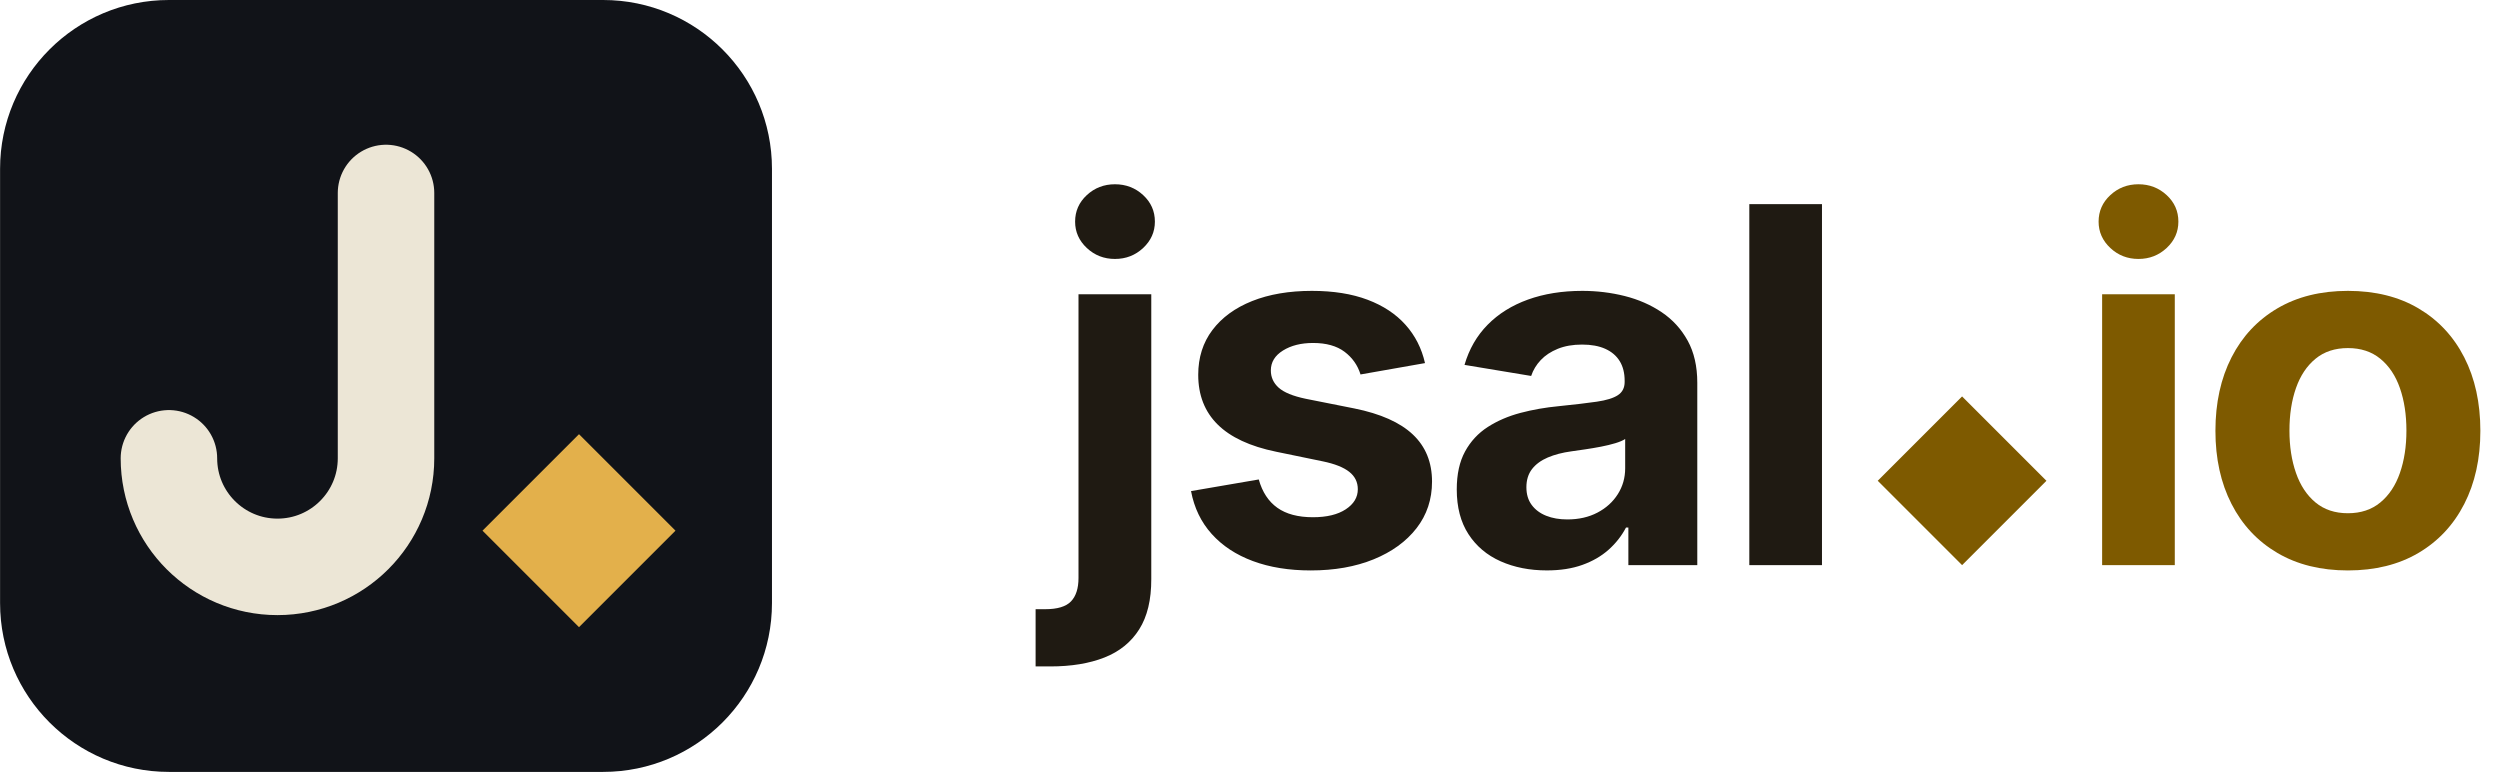
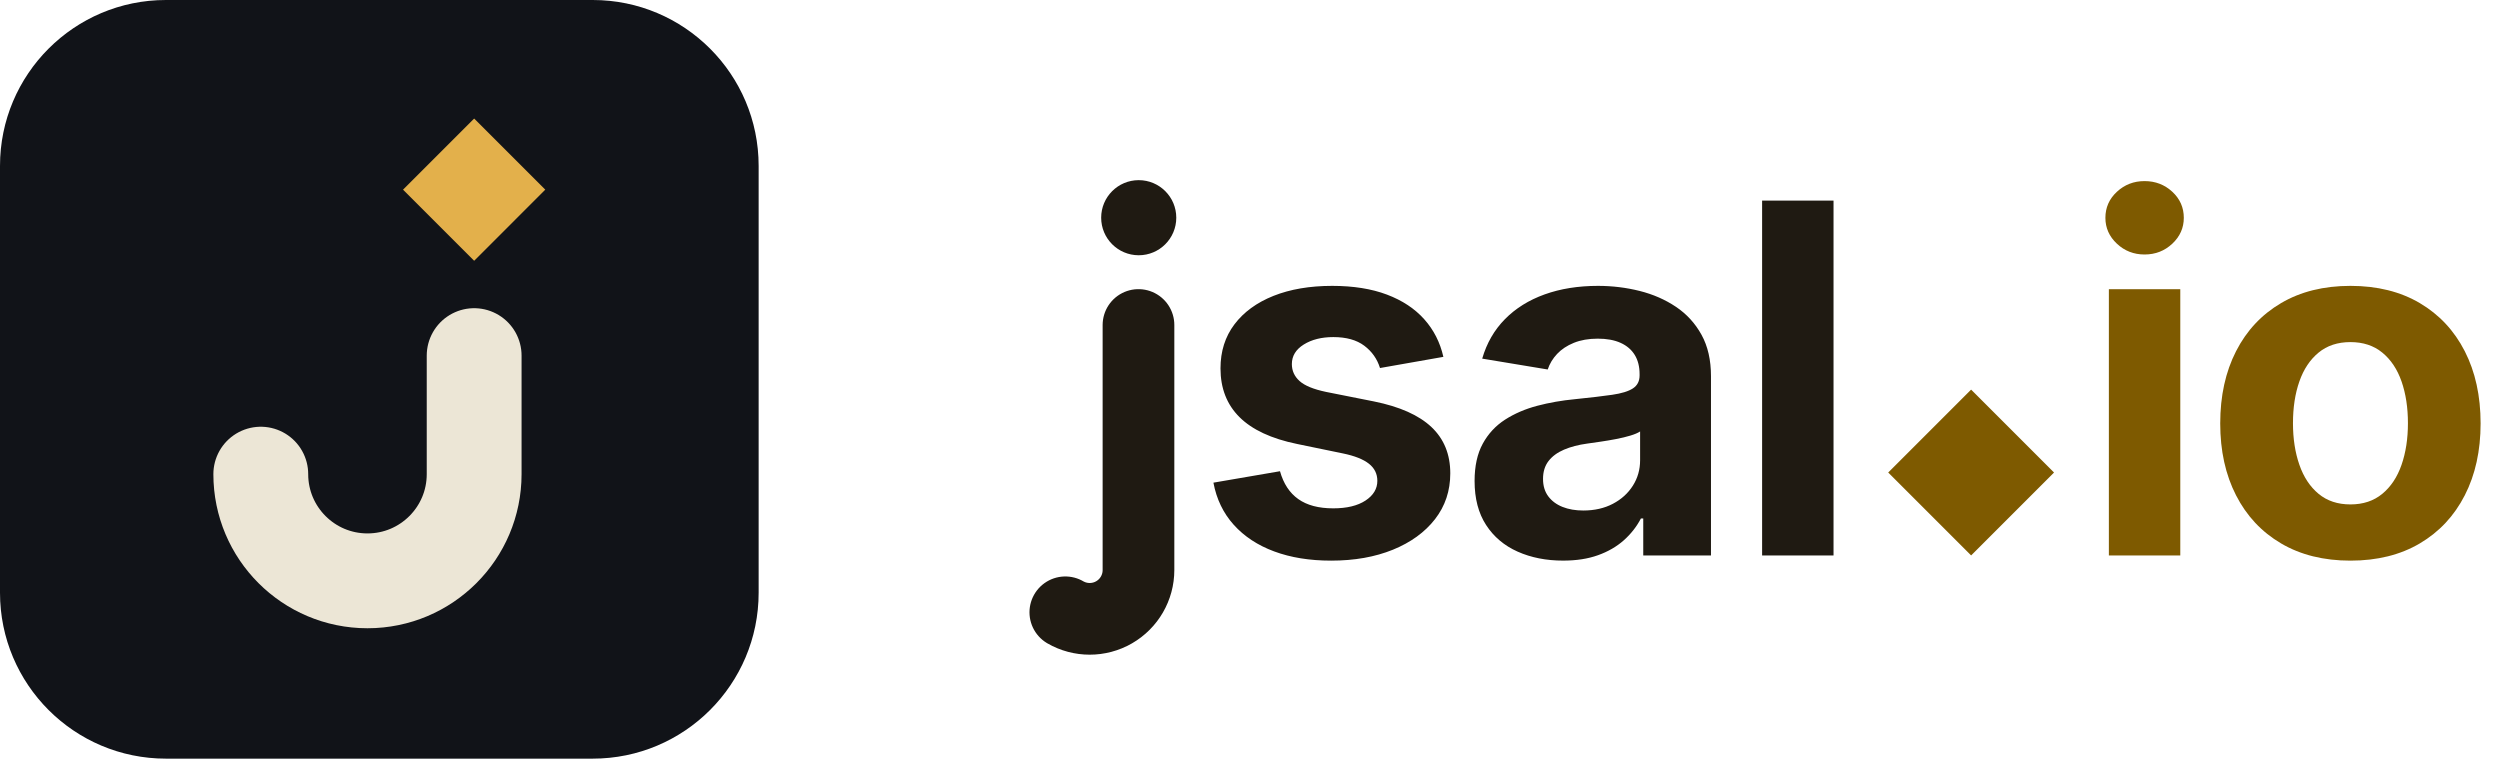
- <svg xmlns="http://www.w3.org/2000/svg" viewBox="0 0 90.68 28" width="181.37" height="56">
+ <svg xmlns="http://www.w3.org/2000/svg" viewBox="0 0 92.27 28" width="184.54" height="56">
  <g transform="scale(.875)">
    <rect width="32" height="32" rx="7" fill="#111318" />
-     <path d="M16 8V19a4.5 4.5 0 0 1-9 0" fill="none" stroke="#ece6d6" stroke-width="4" stroke-linecap="round" />
-     <path d="M24 18l4 4-4 4-4-4z" fill="#e3b04b" />
+     <path d="M20 15V20a4.5 4.5 0 0 1-9 0" fill="none" stroke="#ece6d6" stroke-width="4" stroke-linecap="round" />
+     <path d="M20 5l3 3-3 3-3-3z" fill="#e3b04b" />
  </g>
-   <path d="M39.119 10.674H41.759V21.004Q41.763 22.13 41.321 22.829Q40.88 23.528 40.058 23.851Q39.236 24.174 38.097 24.174H37.563V22.098H37.914Q38.576 22.098 38.848 21.814Q39.119 21.529 39.119 20.966ZM40.441 9.393Q39.845 9.393 39.42 8.995Q38.996 8.597 38.996 8.04Q38.996 7.471 39.42 7.078Q39.845 6.684 40.441 6.684Q41.039 6.684 41.464 7.077Q41.89 7.47 41.89 8.039Q41.89 8.597 41.464 8.995Q41.039 9.393 40.441 9.393Z M47.545 20.692Q46.359 20.692 45.444 20.352Q44.53 20.013 43.951 19.369Q43.372 18.725 43.201 17.814L45.658 17.392Q45.85 18.078 46.333 18.42Q46.815 18.762 47.623 18.762Q48.376 18.762 48.813 18.475Q49.251 18.187 49.251 17.747Q49.251 17.36 48.94 17.115Q48.629 16.869 47.981 16.735L46.289 16.386Q44.867 16.094 44.165 15.397Q43.462 14.7 43.462 13.596Q43.462 12.653 43.977 11.971Q44.492 11.29 45.418 10.92Q46.345 10.551 47.585 10.551Q48.752 10.551 49.605 10.873Q50.457 11.195 50.981 11.782Q51.506 12.368 51.688 13.171L49.349 13.583Q49.194 13.08 48.769 12.76Q48.344 12.441 47.627 12.441Q46.976 12.441 46.536 12.715Q46.096 12.989 46.096 13.438Q46.096 13.807 46.38 14.063Q46.664 14.319 47.36 14.465L49.125 14.816Q50.551 15.104 51.247 15.761Q51.943 16.417 51.943 17.47Q51.943 18.436 51.38 19.161Q50.816 19.885 49.825 20.289Q48.834 20.692 47.545 20.692Z M56.108 20.691Q55.172 20.691 54.43 20.36Q53.689 20.03 53.265 19.377Q52.84 18.724 52.84 17.753Q52.84 16.928 53.141 16.377Q53.442 15.826 53.964 15.489Q54.487 15.153 55.152 14.977Q55.816 14.802 56.545 14.733Q57.395 14.647 57.918 14.571Q58.441 14.495 58.685 14.334Q58.93 14.173 58.93 13.855V13.812Q58.93 13.391 58.751 13.1Q58.572 12.809 58.229 12.654Q57.886 12.499 57.386 12.499Q56.882 12.499 56.504 12.653Q56.127 12.806 55.886 13.062Q55.645 13.318 55.539 13.637L53.121 13.236Q53.371 12.377 53.961 11.779Q54.55 11.181 55.425 10.866Q56.301 10.551 57.394 10.551Q58.185 10.551 58.932 10.738Q59.679 10.926 60.273 11.325Q60.867 11.724 61.216 12.357Q61.565 12.99 61.565 13.885V20.5H59.065V19.136H58.979Q58.74 19.592 58.345 19.943Q57.95 20.293 57.394 20.492Q56.839 20.691 56.108 20.691ZM56.85 18.842Q57.473 18.842 57.944 18.594Q58.415 18.347 58.682 17.925Q58.949 17.504 58.949 16.987V15.924Q58.828 16.005 58.593 16.076Q58.358 16.147 58.069 16.203Q57.779 16.259 57.497 16.3Q57.216 16.341 56.996 16.372Q56.511 16.438 56.142 16.595Q55.774 16.752 55.57 17.015Q55.366 17.279 55.366 17.675Q55.366 18.057 55.558 18.316Q55.751 18.576 56.085 18.709Q56.418 18.842 56.85 18.842Z M66.088 7.404V20.5H63.452V7.404Z" fill="#1f1a12" />
-   <path d="M71.17 14.38l3.06 3.06-3.06 3.06-3.06-3.06z" fill="#7e5a00" />
-   <path d="M76.25 20.5V10.674H78.886V20.5ZM77.567 9.393Q76.972 9.393 76.547 8.995Q76.122 8.597 76.122 8.04Q76.122 7.471 76.547 7.078Q76.972 6.684 77.567 6.684Q78.165 6.684 78.591 7.077Q79.016 7.47 79.016 8.039Q79.016 8.597 78.591 8.995Q78.165 9.393 77.567 9.393Z M85.166 20.692Q83.687 20.692 82.607 20.057Q81.527 19.422 80.944 18.281Q80.36 17.141 80.36 15.629Q80.36 14.106 80.944 12.963Q81.527 11.821 82.607 11.186Q83.687 10.551 85.166 10.551Q86.648 10.551 87.725 11.186Q88.802 11.821 89.386 12.963Q89.97 14.106 89.97 15.629Q89.97 17.141 89.386 18.281Q88.802 19.422 87.725 20.057Q86.648 20.692 85.166 20.692ZM85.166 18.617Q85.869 18.617 86.342 18.226Q86.816 17.835 87.052 17.156Q87.288 16.478 87.288 15.62Q87.288 14.754 87.052 14.078Q86.816 13.402 86.342 13.014Q85.869 12.626 85.166 12.626Q84.461 12.626 83.99 13.014Q83.518 13.402 83.282 14.076Q83.045 14.749 83.045 15.62Q83.045 16.478 83.282 17.156Q83.518 17.835 83.99 18.226Q84.461 18.617 85.166 18.617Z" fill="#7e5a00" />
+   <g transform="translate(39.58 20.5) scale(0.018) translate(-450 -750)">
+     <path d="M585.5 277.5V780A100 100 0 0 1 435.5 866.6" fill="none" stroke="#1f1a12" stroke-width="147" stroke-linecap="round" />
+     <circle cx="586" cy="57.5" r="77" fill="#1f1a12" />
+   </g>
+   <path d="M49.129 20.692Q47.943 20.692 47.028 20.352Q46.114 20.013 45.535 19.369Q44.956 18.725 44.785 17.814L47.242 17.392Q47.434 18.078 47.917 18.42Q48.399 18.762 49.207 18.762Q49.96 18.762 50.397 18.475Q50.835 18.187 50.835 17.747Q50.835 17.36 50.524 17.115Q50.213 16.869 49.565 16.735L47.873 16.386Q46.451 16.094 45.749 15.397Q45.046 14.7 45.046 13.596Q45.046 12.653 45.561 11.971Q46.076 11.29 47.002 10.92Q47.929 10.551 49.169 10.551Q50.336 10.551 51.189 10.873Q52.041 11.195 52.565 11.782Q53.09 12.368 53.272 13.171L50.933 13.583Q50.778 13.08 50.353 12.76Q49.928 12.441 49.211 12.441Q48.56 12.441 48.12 12.715Q47.68 12.989 47.68 13.438Q47.68 13.807 47.964 14.063Q48.248 14.319 48.944 14.465L50.709 14.816Q52.135 15.104 52.831 15.761Q53.527 16.417 53.527 17.47Q53.527 18.436 52.964 19.161Q52.4 19.885 51.409 20.289Q50.418 20.692 49.129 20.692Z M57.692 20.691Q56.756 20.691 56.014 20.36Q55.273 20.03 54.849 19.377Q54.424 18.724 54.424 17.753Q54.424 16.928 54.725 16.377Q55.026 15.826 55.548 15.489Q56.071 15.153 56.736 14.977Q57.4 14.802 58.129 14.733Q58.979 14.647 59.502 14.571Q60.025 14.495 60.269 14.334Q60.514 14.173 60.514 13.855V13.812Q60.514 13.391 60.335 13.1Q60.156 12.809 59.813 12.654Q59.47 12.499 58.97 12.499Q58.466 12.499 58.088 12.653Q57.711 12.806 57.47 13.062Q57.229 13.318 57.123 13.637L54.705 13.236Q54.955 12.377 55.545 11.779Q56.134 11.181 57.009 10.866Q57.885 10.551 58.978 10.551Q59.769 10.551 60.516 10.738Q61.263 10.926 61.857 11.325Q62.451 11.724 62.8 12.357Q63.149 12.99 63.149 13.885V20.5H60.649V19.136H60.563Q60.324 19.592 59.929 19.943Q59.534 20.293 58.978 20.492Q58.423 20.691 57.692 20.691ZM58.434 18.842Q59.057 18.842 59.528 18.594Q59.999 18.347 60.266 17.925Q60.533 17.504 60.533 16.987V15.924Q60.412 16.005 60.177 16.076Q59.942 16.147 59.653 16.203Q59.363 16.259 59.081 16.3Q58.8 16.341 58.58 16.372Q58.095 16.438 57.726 16.595Q57.358 16.752 57.154 17.015Q56.95 17.279 56.95 17.675Q56.95 18.057 57.142 18.316Q57.335 18.576 57.669 18.709Q58.002 18.842 58.434 18.842Z M67.672 7.404V20.5H65.036V7.404Z" fill="#1f1a12" />
+   <path d="M72.75 14.38l3.06 3.06-3.06 3.06-3.06-3.06z" fill="#7e5a00" />
+   <path d="M77.834 20.5V10.674H80.47V20.5ZM79.151 9.393Q78.556 9.393 78.131 8.995Q77.706 8.597 77.706 8.04Q77.706 7.471 78.131 7.078Q78.556 6.684 79.151 6.684Q79.749 6.684 80.175 7.077Q80.6 7.47 80.6 8.039Q80.6 8.597 80.175 8.995Q79.749 9.393 79.151 9.393Z M86.75 20.692Q85.271 20.692 84.191 20.057Q83.111 19.422 82.528 18.281Q81.944 17.141 81.944 15.629Q81.944 14.106 82.528 12.963Q83.111 11.821 84.191 11.186Q85.271 10.551 86.75 10.551Q88.232 10.551 89.309 11.186Q90.386 11.821 90.97 12.963Q91.554 14.106 91.554 15.629Q91.554 17.141 90.97 18.281Q90.386 19.422 89.309 20.057Q88.232 20.692 86.75 20.692ZM86.75 18.617Q87.453 18.617 87.926 18.226Q88.4 17.835 88.636 17.156Q88.872 16.478 88.872 15.62Q88.872 14.754 88.636 14.078Q88.4 13.402 87.926 13.014Q87.453 12.626 86.75 12.626Q86.045 12.626 85.574 13.014Q85.102 13.402 84.866 14.076Q84.629 14.749 84.629 15.62Q84.629 16.478 84.866 17.156Q85.102 17.835 85.574 18.226Q86.045 18.617 86.75 18.617Z" fill="#7e5a00" />
</svg>
